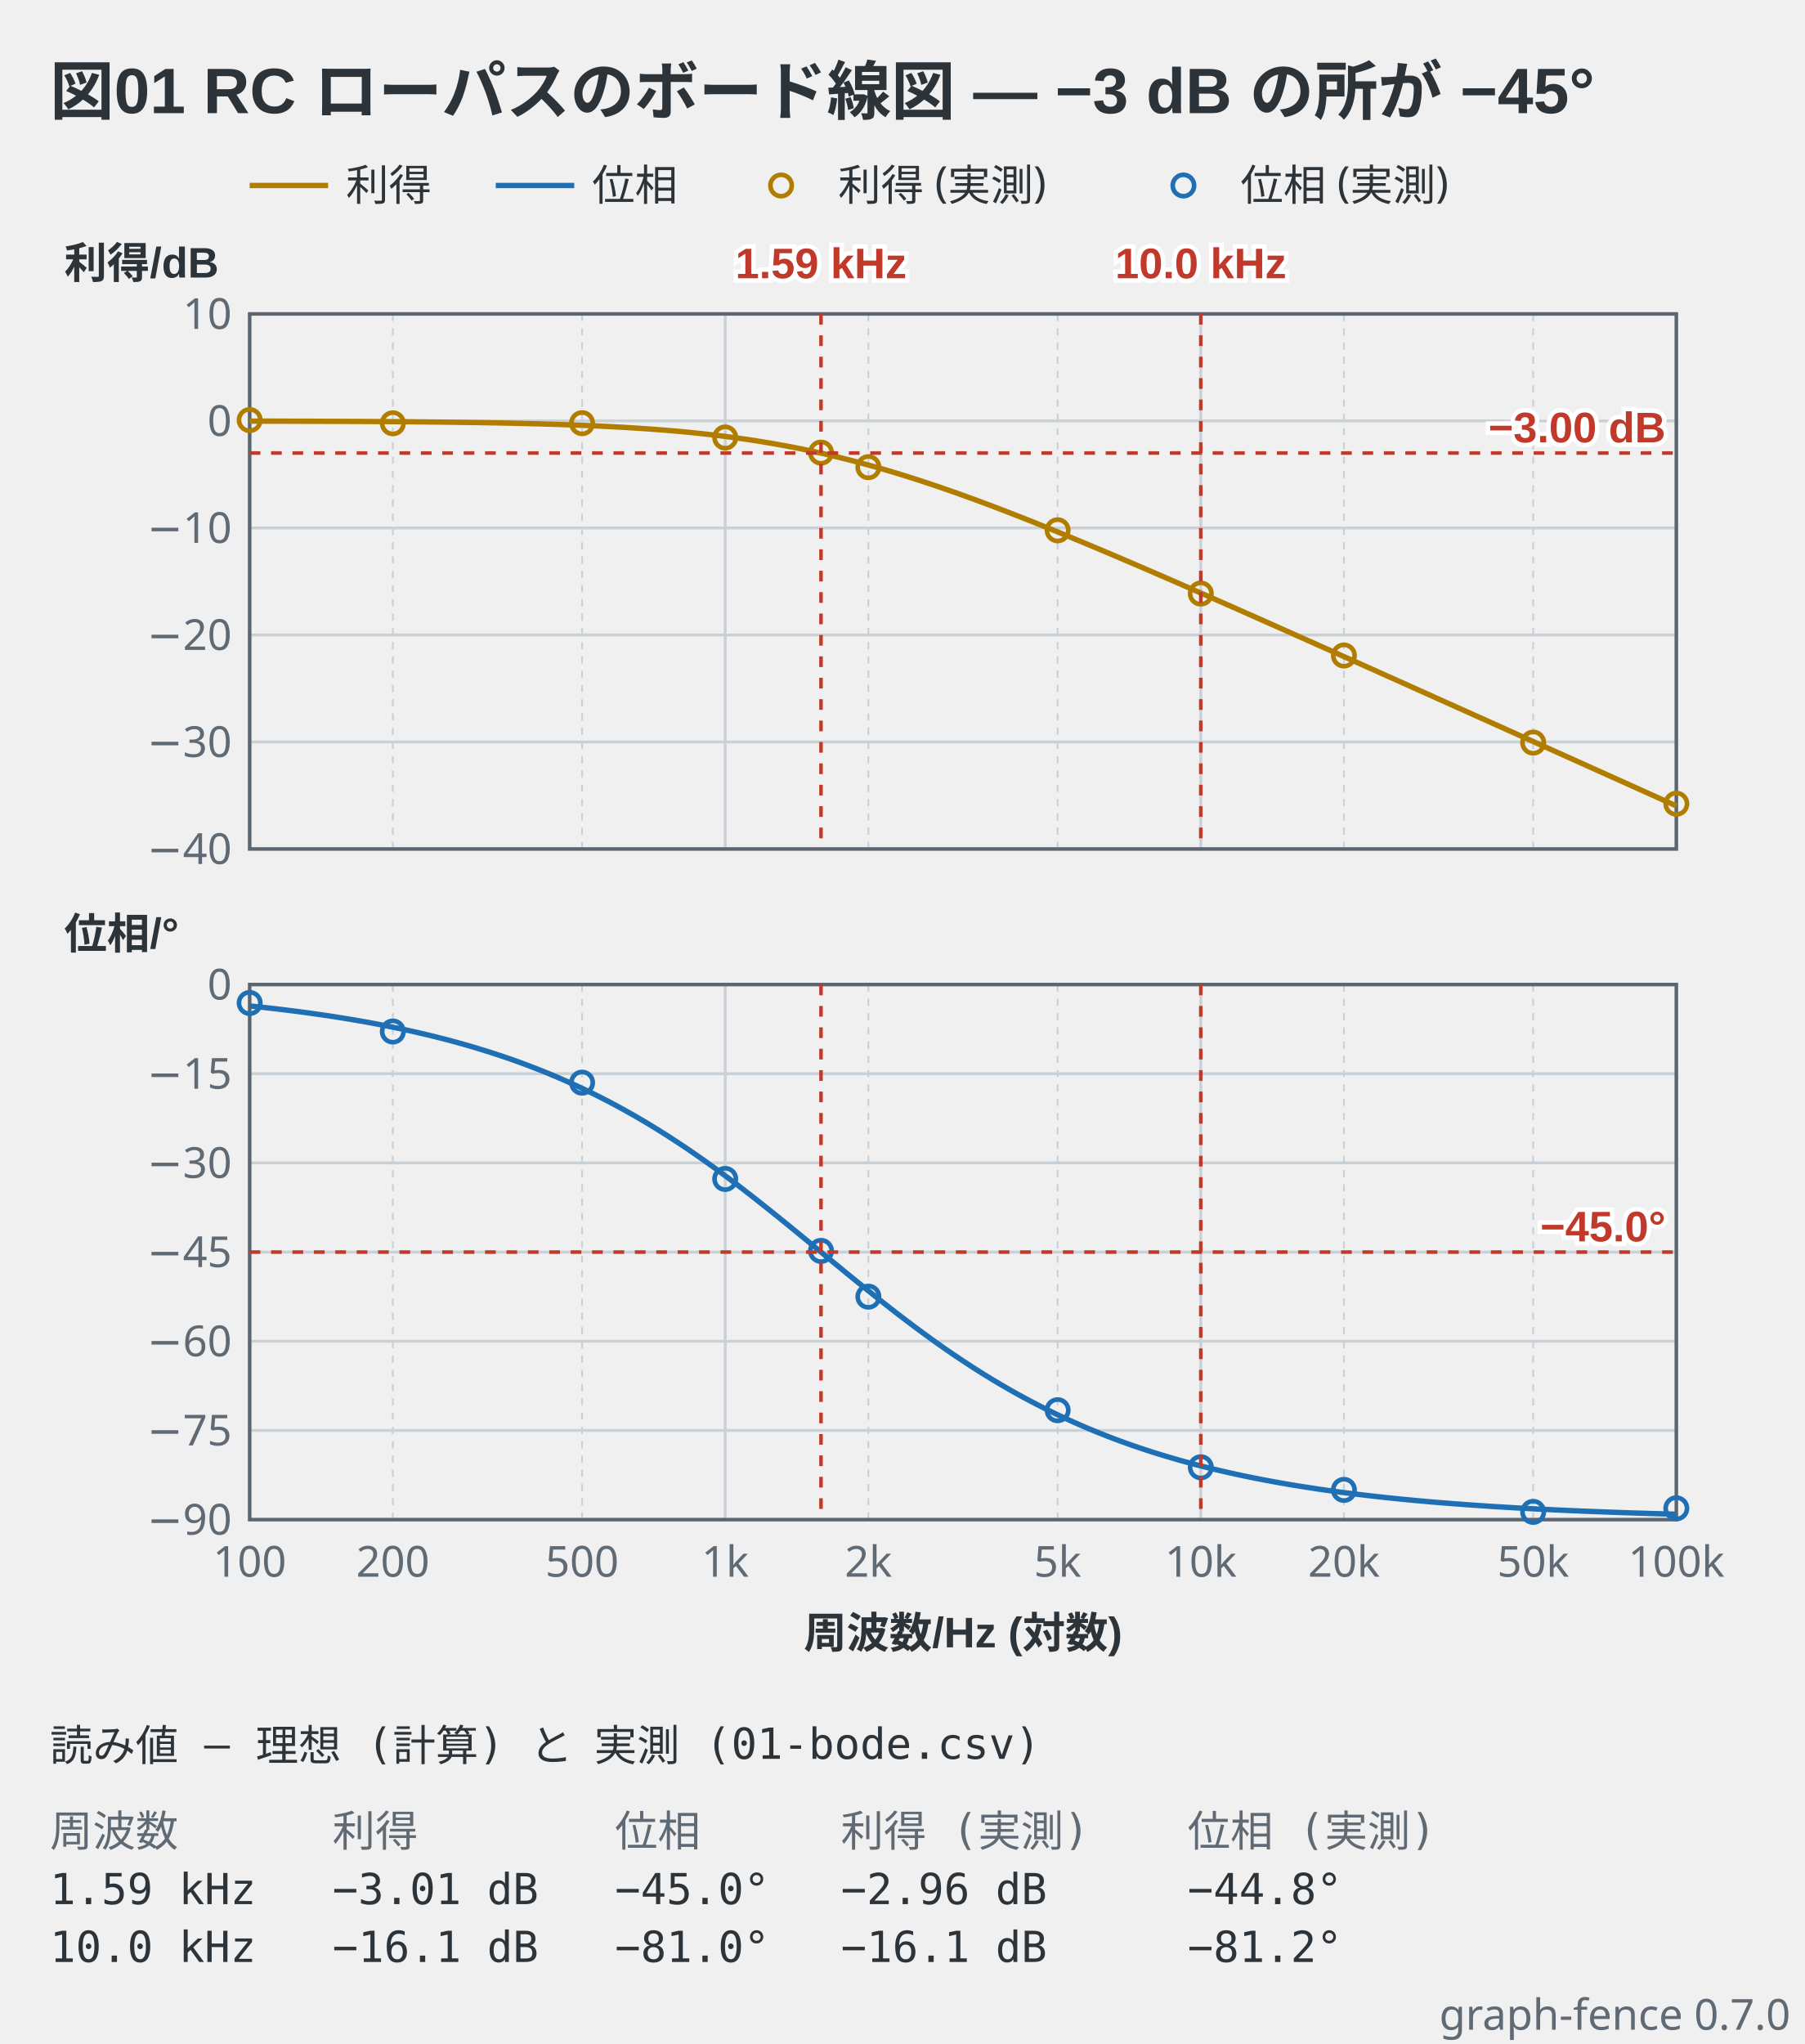
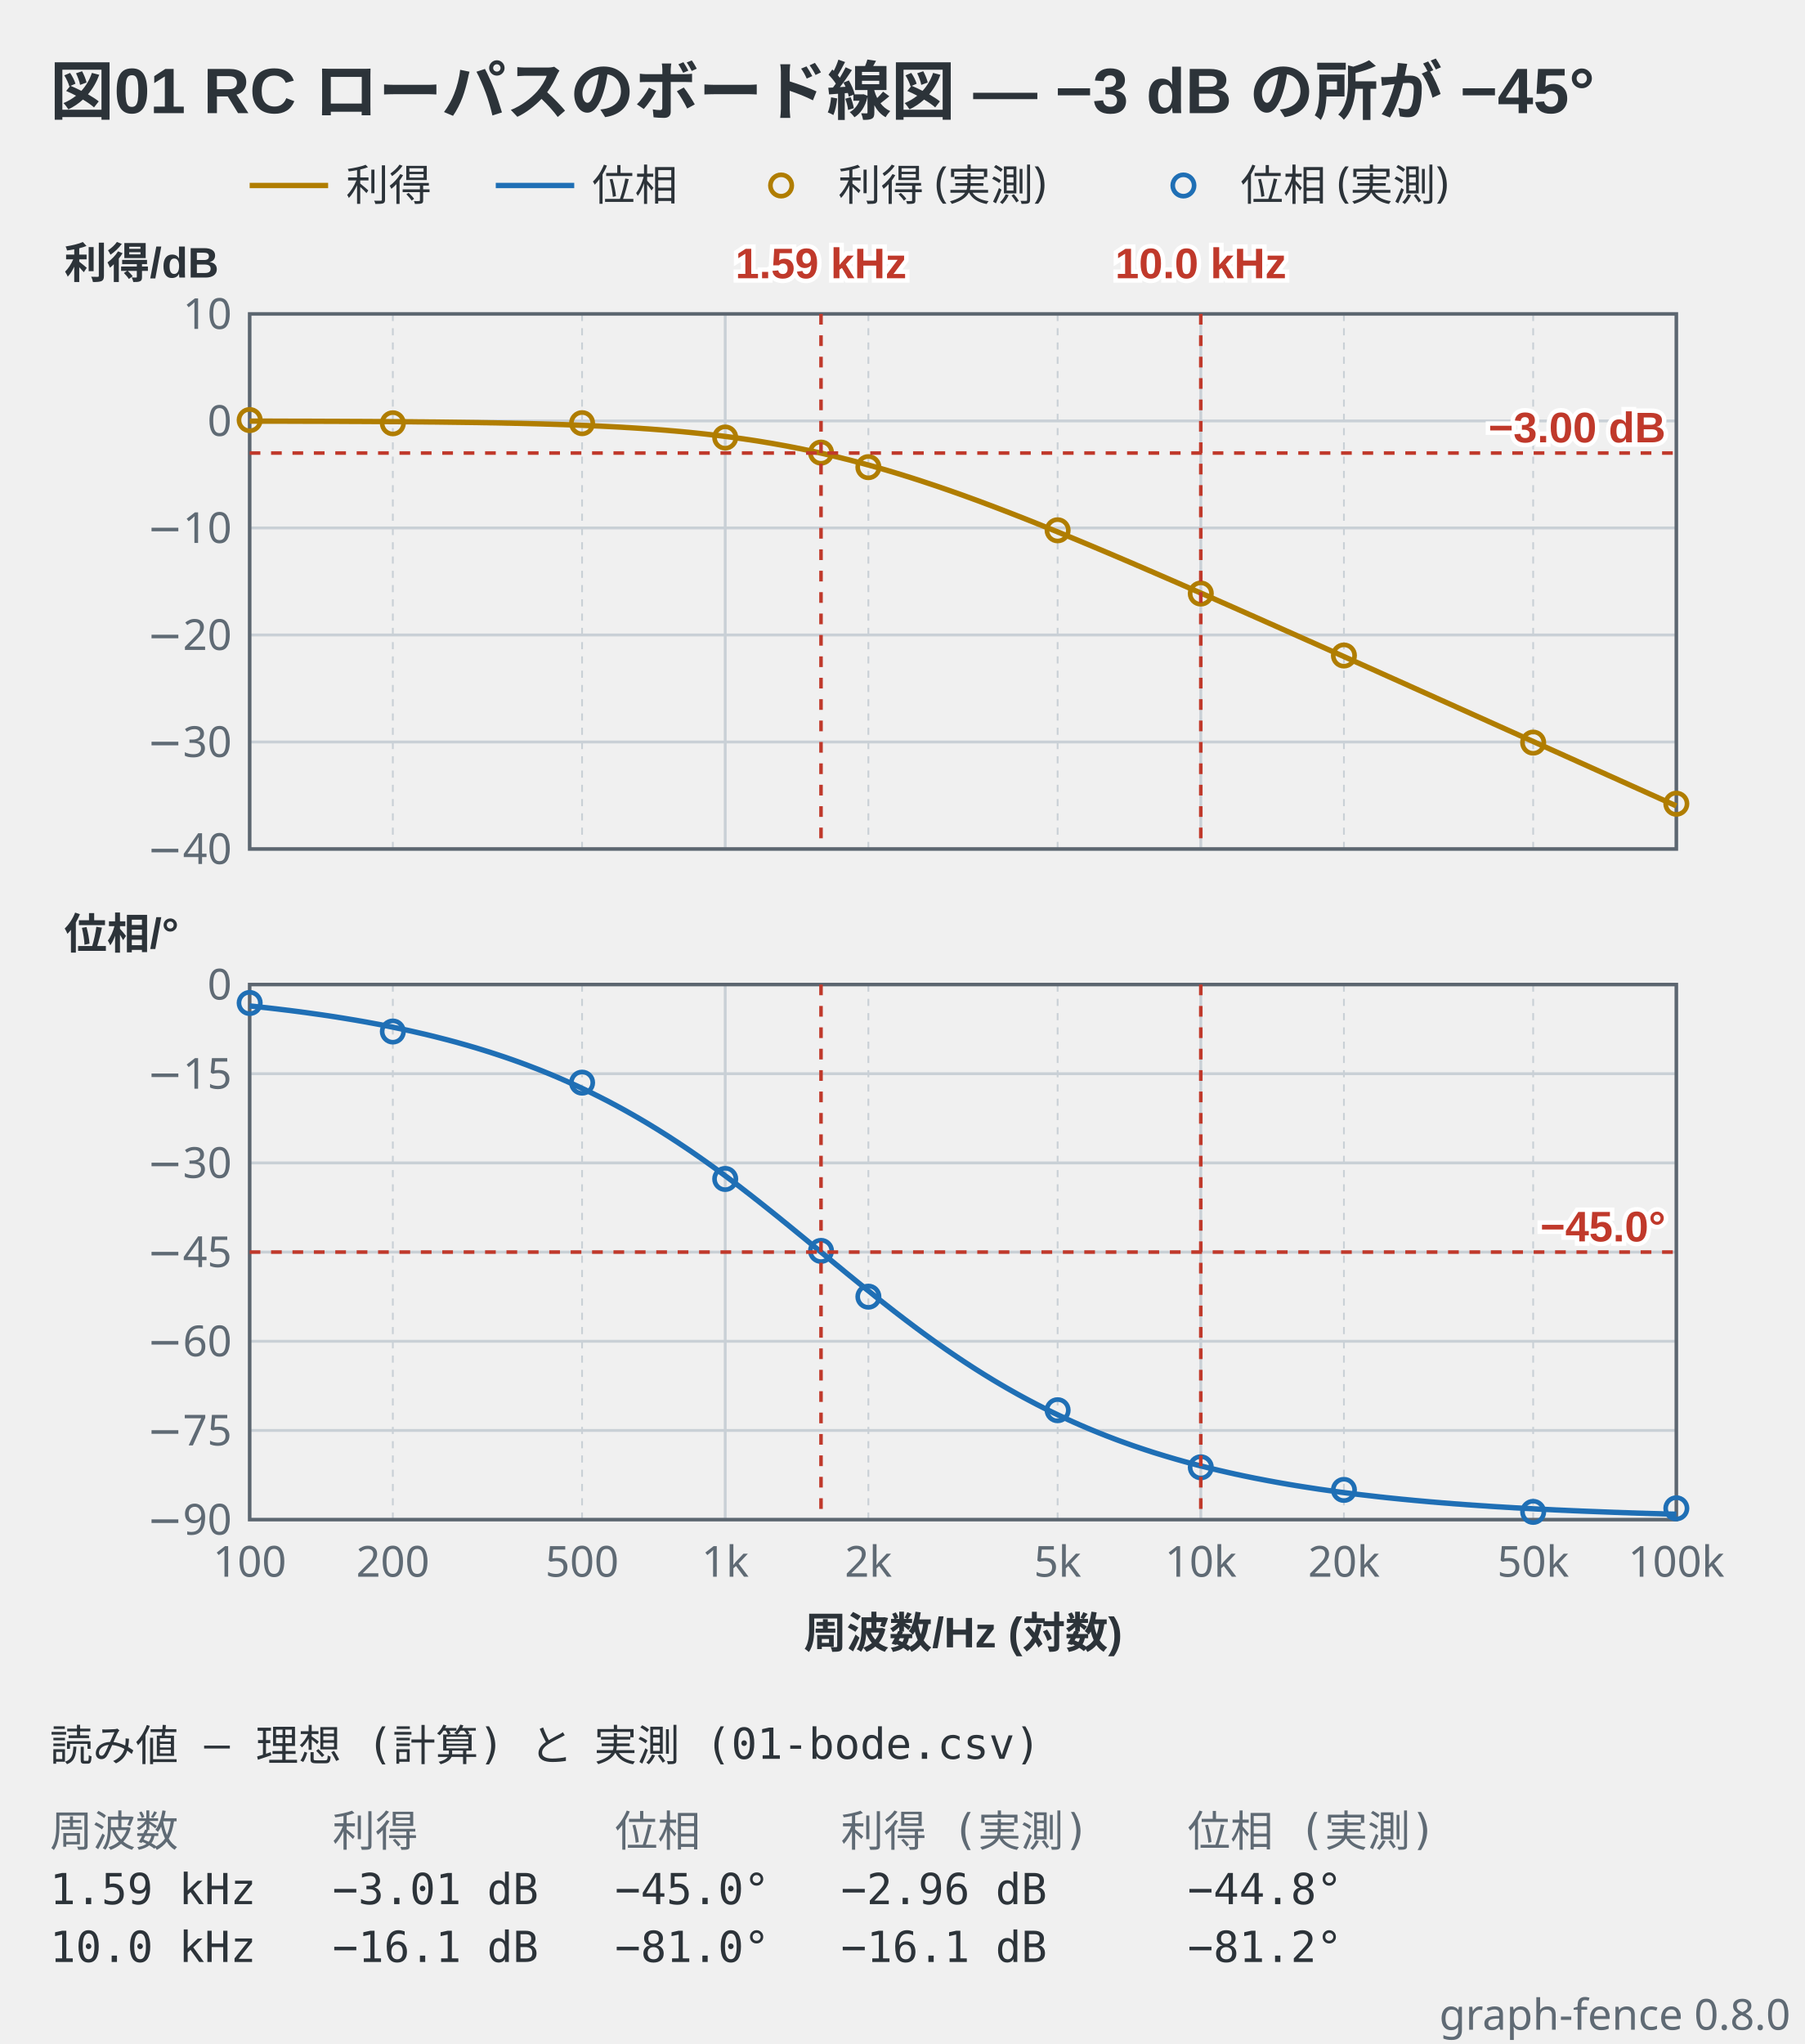
- <svg xmlns="http://www.w3.org/2000/svg" viewBox="0 0 506 573" width="506" height="573" data-graph-fence="0.7.0" role="img">
+ <svg xmlns="http://www.w3.org/2000/svg" viewBox="0 0 506 573" width="506" height="573" data-graph-fence="0.8.0" role="img">
  <text x="14" y="32" text-anchor="start" font-family="'Segoe UI', 'Helvetica Neue', Arial, 'Noto Sans', 'Hiragino Sans', 'Yu Gothic UI', 'Noto Sans CJK JP', sans-serif" fill="#2c3339" font-size="18" font-weight="600">図01 RC ローパスのボード線図 — −3 dB の所が −45°</text>
  <line x1="70" y1="52" x2="92" y2="52" stroke="#b07d00" stroke-width="1.5" />
  <text x="97" y="56.2" text-anchor="start" font-family="ui-sans-serif, system-ui, sans-serif" fill="#2c3339" font-size="12">利得</text>
  <line x1="139" y1="52" x2="161" y2="52" stroke="#1f6fb5" stroke-width="1.5" />
  <text x="166" y="56.2" text-anchor="start" font-family="ui-sans-serif, system-ui, sans-serif" fill="#2c3339" font-size="12">位相</text>
  <circle cx="219" cy="52" r="3" fill="none" stroke="#b07d00" stroke-width="1.3" />
  <text x="235" y="56.2" text-anchor="start" font-family="ui-sans-serif, system-ui, sans-serif" fill="#2c3339" font-size="12">利得 (実測)</text>
  <circle cx="331.8" cy="52" r="3" fill="none" stroke="#1f6fb5" stroke-width="1.3" />
  <text x="347.8" y="56.2" text-anchor="start" font-family="ui-sans-serif, system-ui, sans-serif" fill="#2c3339" font-size="12">位相 (実測)</text>
  <line x1="70" y1="88" x2="70" y2="238" stroke="#c9d0d6" stroke-width="0.8" />
  <line x1="110.14" y1="88" x2="110.14" y2="238" stroke="#c9d0d6" stroke-width="0.5" stroke-dasharray="2 2" />
  <line x1="163.2" y1="88" x2="163.2" y2="238" stroke="#c9d0d6" stroke-width="0.5" stroke-dasharray="2 2" />
  <line x1="203.33" y1="88" x2="203.33" y2="238" stroke="#c9d0d6" stroke-width="0.8" />
  <line x1="243.47" y1="88" x2="243.47" y2="238" stroke="#c9d0d6" stroke-width="0.5" stroke-dasharray="2 2" />
  <line x1="296.53" y1="88" x2="296.53" y2="238" stroke="#c9d0d6" stroke-width="0.5" stroke-dasharray="2 2" />
  <line x1="336.67" y1="88" x2="336.67" y2="238" stroke="#c9d0d6" stroke-width="0.8" />
  <line x1="376.8" y1="88" x2="376.8" y2="238" stroke="#c9d0d6" stroke-width="0.5" stroke-dasharray="2 2" />
  <line x1="429.86" y1="88" x2="429.86" y2="238" stroke="#c9d0d6" stroke-width="0.5" stroke-dasharray="2 2" />
  <line x1="470" y1="88" x2="470" y2="238" stroke="#c9d0d6" stroke-width="0.8" />
  <line x1="70" y1="238" x2="470" y2="238" stroke="#c9d0d6" stroke-width="0.8" />
  <line x1="70" y1="208" x2="470" y2="208" stroke="#c9d0d6" stroke-width="0.8" />
  <line x1="70" y1="178" x2="470" y2="178" stroke="#c9d0d6" stroke-width="0.8" />
  <line x1="70" y1="148" x2="470" y2="148" stroke="#c9d0d6" stroke-width="0.8" />
  <line x1="70" y1="118" x2="470" y2="118" stroke="#c9d0d6" stroke-width="0.8" />
  <line x1="70" y1="88" x2="470" y2="88" stroke="#c9d0d6" stroke-width="0.8" />
  <rect x="70" y="88" width="400" height="150" fill="none" stroke="#5c6670" stroke-width="1" />
  <polyline points="70,118.05 70.78,118.05 71.57,118.05 72.35,118.06 73.13,118.06 73.91,118.06 74.7,118.06 75.48,118.06 76.26,118.06 77.05,118.07 77.83,118.07 78.61,118.07 79.39,118.07 80.18,118.07 80.96,118.08 81.74,118.08 82.52,118.08 83.31,118.08 84.09,118.08 84.87,118.09 85.66,118.09 86.44,118.09 87.22,118.09 88,118.1 88.79,118.1 89.57,118.1 90.35,118.1 91.14,118.11 91.92,118.11 92.7,118.11 93.48,118.12 94.27,118.12 95.05,118.12 95.83,118.13 96.61,118.13 97.4,118.13 98.18,118.14 98.96,118.14 99.75,118.14 100.53,118.15 101.31,118.15 102.09,118.16 102.88,118.16 103.66,118.16 104.44,118.17 105.23,118.17 106.01,118.18 106.79,118.18 107.57,118.19 108.36,118.19 109.14,118.2 109.92,118.2 110.7,118.21 111.49,118.21 112.27,118.22 113.05,118.23 113.84,118.23 114.62,118.24 115.4,118.24 116.18,118.25 116.97,118.26 117.75,118.27 118.53,118.27 119.32,118.28 120.1,118.29 120.88,118.3 121.66,118.3 122.45,118.31 123.23,118.32 124.01,118.33 124.79,118.34 125.58,118.35 126.36,118.36 127.14,118.37 127.93,118.38 128.71,118.39 129.49,118.4 130.27,118.41 131.06,118.42 131.84,118.43 132.62,118.44 133.41,118.45 134.19,118.46 134.97,118.48 135.75,118.49 136.54,118.5 137.32,118.52 138.1,118.53 138.88,118.54 139.67,118.56 140.45,118.57 141.23,118.59 142.02,118.61 142.8,118.62 143.58,118.64 144.36,118.66 145.15,118.67 145.93,118.69 146.71,118.71 147.5,118.73 148.28,118.75 149.06,118.77 149.84,118.79 150.63,118.81 151.41,118.83 152.19,118.85 152.97,118.88 153.76,118.9 154.54,118.92 155.32,118.95 156.11,118.97 156.89,119 157.67,119.02 158.45,119.05 159.24,119.08 160.02,119.11 160.8,119.14 161.59,119.17 162.37,119.2 163.15,119.23 163.93,119.26 164.72,119.29 165.5,119.33 166.28,119.36 167.06,119.4 167.85,119.43 168.63,119.47 169.41,119.51 170.2,119.55 170.98,119.59 171.76,119.63 172.54,119.67 173.33,119.71 174.11,119.75 174.89,119.8 175.68,119.85 176.46,119.89 177.24,119.94 178.02,119.99 178.81,120.04 179.59,120.09 180.37,120.15 181.15,120.2 181.94,120.25 182.72,120.31 183.5,120.37 184.29,120.43 185.07,120.49 185.85,120.55 186.63,120.61 187.42,120.68 188.2,120.75 188.98,120.81 189.77,120.88 190.55,120.95 191.33,121.02 192.11,121.1 192.9,121.17 193.68,121.25 194.46,121.33 195.24,121.41 196.03,121.49 196.81,121.58 197.59,121.66 198.38,121.75 199.16,121.84 199.94,121.93 200.72,122.02 201.51,122.11 202.29,122.21 203.07,122.31 203.86,122.41 204.64,122.51 205.42,122.62 206.2,122.72 206.99,122.83 207.77,122.94 208.55,123.05 209.33,123.17 210.12,123.28 210.9,123.4 211.68,123.52 212.47,123.64 213.25,123.77 214.03,123.9 214.81,124.03 215.6,124.16 216.38,124.29 217.16,124.43 217.95,124.57 218.73,124.71 219.51,124.85 220.29,124.99 221.08,125.14 221.86,125.29 222.64,125.44 223.42,125.6 224.21,125.75 224.99,125.91 225.77,126.08 226.56,126.24 227.34,126.41 228.12,126.57 228.9,126.75 229.69,126.92 230.47,127.09 231.25,127.27 232.04,127.45 232.82,127.64 233.6,127.82 234.38,128.01 235.17,128.2 235.95,128.39 236.73,128.59 237.51,128.78 238.3,128.98 239.08,129.19 239.86,129.39 240.65,129.6 241.43,129.8 242.21,130.02 242.99,130.23 243.78,130.44 244.56,130.66 245.34,130.88 246.13,131.1 246.91,131.33 247.69,131.56 248.47,131.78 249.26,132.02 250.04,132.25 250.82,132.48 251.6,132.72 252.39,132.96 253.17,133.2 253.95,133.45 254.74,133.69 255.52,133.94 256.3,134.19 257.08,134.44 257.87,134.69 258.65,134.95 259.43,135.21 260.22,135.47 261,135.73 261.78,135.99 262.56,136.25 263.35,136.52 264.13,136.79 264.91,137.06 265.69,137.33 266.48,137.6 267.26,137.88 268.04,138.15 268.83,138.43 269.61,138.71 270.39,138.99 271.17,139.28 271.96,139.56 272.74,139.85 273.52,140.13 274.31,140.42 275.09,140.71 275.87,141 276.65,141.3 277.44,141.59 278.22,141.88 279,142.18 279.78,142.48 280.57,142.78 281.35,143.08 282.13,143.38 282.92,143.68 283.7,143.99 284.48,144.29 285.26,144.6 286.05,144.9 286.83,145.21 287.61,145.52 288.4,145.83 289.18,146.14 289.96,146.45 290.74,146.77 291.53,147.08 292.31,147.4 293.09,147.71 293.87,148.03 294.66,148.35 295.44,148.67 296.22,148.98 297.01,149.3 297.79,149.63 298.57,149.95 299.35,150.27 300.14,150.59 300.92,150.92 301.7,151.24 302.49,151.57 303.27,151.89 304.05,152.22 304.83,152.54 305.62,152.87 306.4,153.2 307.18,153.53 307.96,153.86 308.75,154.19 309.53,154.52 310.31,154.85 311.1,155.18 311.88,155.51 312.66,155.85 313.44,156.18 314.23,156.51 315.01,156.85 315.79,157.18 316.58,157.52 317.36,157.85 318.14,158.19 318.92,158.53 319.71,158.86 320.49,159.2 321.27,159.54 322.05,159.88 322.84,160.21 323.62,160.55 324.4,160.89 325.19,161.23 325.97,161.57 326.75,161.91 327.53,162.25 328.32,162.59 329.1,162.93 329.88,163.27 330.67,163.61 331.45,163.96 332.23,164.3 333.01,164.64 333.8,164.98 334.58,165.33 335.36,165.67 336.14,166.01 336.93,166.36 337.71,166.7 338.49,167.04 339.28,167.39 340.06,167.73 340.84,168.08 341.62,168.42 342.41,168.77 343.19,169.11 343.97,169.46 344.76,169.8 345.54,170.15 346.32,170.49 347.1,170.84 347.89,171.19 348.67,171.53 349.45,171.88 350.23,172.23 351.02,172.57 351.8,172.92 352.58,173.27 353.37,173.61 354.15,173.96 354.93,174.31 355.71,174.66 356.5,175 357.28,175.35 358.06,175.7 358.85,176.05 359.63,176.4 360.41,176.75 361.19,177.09 361.98,177.44 362.76,177.79 363.54,178.14 364.32,178.49 365.11,178.84 365.89,179.19 366.67,179.54 367.46,179.88 368.24,180.23 369.02,180.58 369.8,180.93 370.59,181.28 371.37,181.63 372.15,181.98 372.94,182.33 373.72,182.68 374.5,183.03 375.28,183.38 376.07,183.73 376.85,184.08 377.63,184.43 378.41,184.78 379.2,185.13 379.98,185.48 380.76,185.83 381.55,186.18 382.33,186.53 383.11,186.88 383.89,187.23 384.68,187.58 385.46,187.93 386.24,188.28 387.03,188.64 387.81,188.99 388.59,189.34 389.37,189.69 390.16,190.04 390.94,190.39 391.72,190.74 392.5,191.09 393.29,191.44 394.07,191.79 394.85,192.14 395.64,192.5 396.42,192.85 397.2,193.2 397.98,193.55 398.77,193.9 399.55,194.25 400.33,194.6 401.12,194.95 401.9,195.3 402.68,195.66 403.46,196.01 404.25,196.36 405.03,196.71 405.81,197.06 406.59,197.41 407.38,197.76 408.16,198.12 408.94,198.47 409.73,198.82 410.51,199.17 411.29,199.52 412.07,199.87 412.86,200.23 413.64,200.58 414.42,200.93 415.21,201.28 415.99,201.63 416.77,201.98 417.55,202.34 418.34,202.69 419.12,203.04 419.9,203.39 420.68,203.74 421.47,204.09 422.25,204.45 423.03,204.8 423.82,205.15 424.6,205.5 425.38,205.85 426.16,206.21 426.95,206.56 427.73,206.91 428.51,207.26 429.3,207.61 430.08,207.96 430.86,208.32 431.64,208.67 432.43,209.02 433.21,209.37 433.99,209.72 434.77,210.08 435.56,210.43 436.34,210.78 437.12,211.13 437.91,211.48 438.69,211.84 439.47,212.19 440.25,212.54 441.04,212.89 441.82,213.24 442.6,213.6 443.39,213.95 444.17,214.3 444.95,214.65 445.73,215 446.52,215.36 447.3,215.71 448.08,216.06 448.86,216.41 449.65,216.76 450.43,217.12 451.21,217.47 452,217.82 452.78,218.17 453.56,218.52 454.34,218.88 455.13,219.23 455.91,219.58 456.69,219.93 457.48,220.29 458.26,220.64 459.04,220.99 459.82,221.34 460.61,221.69 461.39,222.05 462.17,222.4 462.95,222.75 463.74,223.1 464.52,223.45 465.3,223.81 466.09,224.16 466.87,224.51 467.65,224.86 468.43,225.22 469.22,225.57 470,225.92" fill="none" stroke="#b07d00" stroke-width="1.5" stroke-linejoin="round" />
  <circle cx="70" cy="117.76" r="3" fill="none" stroke="#b07d00" stroke-width="1.3" />
  <circle cx="110.14" cy="118.66" r="3" fill="none" stroke="#b07d00" stroke-width="1.3" />
  <circle cx="163.2" cy="118.63" r="3" fill="none" stroke="#b07d00" stroke-width="1.3" />
  <circle cx="203.33" cy="122.65" r="3" fill="none" stroke="#b07d00" stroke-width="1.3" />
  <circle cx="230.19" cy="126.88" r="3" fill="none" stroke="#b07d00" stroke-width="1.3" />
  <circle cx="243.47" cy="130.96" r="3" fill="none" stroke="#b07d00" stroke-width="1.3" />
  <circle cx="296.53" cy="148.66" r="3" fill="none" stroke="#b07d00" stroke-width="1.3" />
  <circle cx="336.67" cy="166.39" r="3" fill="none" stroke="#b07d00" stroke-width="1.3" />
  <circle cx="376.8" cy="183.76" r="3" fill="none" stroke="#b07d00" stroke-width="1.3" />
  <circle cx="429.86" cy="208.18" r="3" fill="none" stroke="#b07d00" stroke-width="1.3" />
  <circle cx="470" cy="225.31" r="3" fill="none" stroke="#b07d00" stroke-width="1.3" />
  <line x1="70" y1="127" x2="470" y2="127" stroke="#c0392b" stroke-width="1" stroke-dasharray="3 3" />
  <text x="467" y="124" text-anchor="end" font-family="'Segoe UI', 'Helvetica Neue', Arial, 'Noto Sans', 'Hiragino Sans', 'Yu Gothic UI', 'Noto Sans CJK JP', sans-serif" stroke="#ffffff" stroke-width="2.5" paint-order="stroke" fill="#c0392b" font-size="12" font-weight="600">−3.00 dB</text>
  <line x1="230.19" y1="88" x2="230.19" y2="238" stroke="#c0392b" stroke-width="1" stroke-dasharray="3 3" />
  <line x1="336.67" y1="88" x2="336.67" y2="238" stroke="#c0392b" stroke-width="1" stroke-dasharray="3 3" />
  <text x="65" y="242.2" text-anchor="end" font-family="ui-sans-serif, system-ui, sans-serif" fill="#5f6a74" font-size="12">−40</text>
  <text x="65" y="92.2" text-anchor="end" font-family="ui-sans-serif, system-ui, sans-serif" fill="#5f6a74" font-size="12">10</text>
  <text x="65" y="212.2" text-anchor="end" font-family="ui-sans-serif, system-ui, sans-serif" fill="#5f6a74" font-size="12">−30</text>
  <text x="65" y="182.2" text-anchor="end" font-family="ui-sans-serif, system-ui, sans-serif" fill="#5f6a74" font-size="12">−20</text>
  <text x="65" y="152.2" text-anchor="end" font-family="ui-sans-serif, system-ui, sans-serif" fill="#5f6a74" font-size="12">−10</text>
  <text x="65" y="122.2" text-anchor="end" font-family="ui-sans-serif, system-ui, sans-serif" fill="#5f6a74" font-size="12">0</text>
  <text x="18" y="78" text-anchor="start" font-family="'Segoe UI', 'Helvetica Neue', Arial, 'Noto Sans', 'Hiragino Sans', 'Yu Gothic UI', 'Noto Sans CJK JP', sans-serif" fill="#2c3339" font-size="12" font-weight="600">利得/dB</text>
  <text x="230.19" y="78" text-anchor="middle" font-family="'Segoe UI', 'Helvetica Neue', Arial, 'Noto Sans', 'Hiragino Sans', 'Yu Gothic UI', 'Noto Sans CJK JP', sans-serif" stroke="#ffffff" stroke-width="2.5" paint-order="stroke" fill="#c0392b" font-size="12" font-weight="600">1.59 kHz</text>
  <text x="336.67" y="78" text-anchor="middle" font-family="'Segoe UI', 'Helvetica Neue', Arial, 'Noto Sans', 'Hiragino Sans', 'Yu Gothic UI', 'Noto Sans CJK JP', sans-serif" stroke="#ffffff" stroke-width="2.5" paint-order="stroke" fill="#c0392b" font-size="12" font-weight="600">10.0 kHz</text>
  <line x1="70" y1="276" x2="70" y2="426" stroke="#c9d0d6" stroke-width="0.8" />
  <line x1="110.14" y1="276" x2="110.14" y2="426" stroke="#c9d0d6" stroke-width="0.5" stroke-dasharray="2 2" />
  <line x1="163.2" y1="276" x2="163.2" y2="426" stroke="#c9d0d6" stroke-width="0.5" stroke-dasharray="2 2" />
  <line x1="203.33" y1="276" x2="203.33" y2="426" stroke="#c9d0d6" stroke-width="0.8" />
  <line x1="243.47" y1="276" x2="243.47" y2="426" stroke="#c9d0d6" stroke-width="0.5" stroke-dasharray="2 2" />
  <line x1="296.53" y1="276" x2="296.53" y2="426" stroke="#c9d0d6" stroke-width="0.5" stroke-dasharray="2 2" />
  <line x1="336.67" y1="276" x2="336.67" y2="426" stroke="#c9d0d6" stroke-width="0.8" />
  <line x1="376.8" y1="276" x2="376.8" y2="426" stroke="#c9d0d6" stroke-width="0.5" stroke-dasharray="2 2" />
  <line x1="429.86" y1="276" x2="429.86" y2="426" stroke="#c9d0d6" stroke-width="0.5" stroke-dasharray="2 2" />
  <line x1="470" y1="276" x2="470" y2="426" stroke="#c9d0d6" stroke-width="0.8" />
  <line x1="70" y1="426" x2="470" y2="426" stroke="#c9d0d6" stroke-width="0.8" />
  <line x1="70" y1="401" x2="470" y2="401" stroke="#c9d0d6" stroke-width="0.8" />
  <line x1="70" y1="376" x2="470" y2="376" stroke="#c9d0d6" stroke-width="0.8" />
  <line x1="70" y1="351" x2="470" y2="351" stroke="#c9d0d6" stroke-width="0.8" />
  <line x1="70" y1="326" x2="470" y2="326" stroke="#c9d0d6" stroke-width="0.8" />
  <line x1="70" y1="301" x2="470" y2="301" stroke="#c9d0d6" stroke-width="0.8" />
  <line x1="70" y1="276" x2="470" y2="276" stroke="#c9d0d6" stroke-width="0.8" />
  <rect x="70" y="276" width="400" height="150" fill="none" stroke="#5c6670" stroke-width="1" />
  <polyline points="70,282 70.78,282.08 71.57,282.16 72.35,282.25 73.13,282.33 73.91,282.42 74.7,282.5 75.48,282.59 76.26,282.68 77.05,282.77 77.83,282.86 78.61,282.96 79.39,283.05 80.18,283.15 80.96,283.24 81.74,283.34 82.52,283.44 83.31,283.54 84.09,283.64 84.87,283.75 85.66,283.85 86.44,283.96 87.22,284.07 88,284.18 88.79,284.29 89.57,284.4 90.35,284.51 91.14,284.63 91.92,284.74 92.7,284.86 93.48,284.98 94.27,285.1 95.05,285.23 95.83,285.35 96.61,285.48 97.4,285.61 98.18,285.74 98.96,285.87 99.75,286 100.53,286.14 101.31,286.27 102.09,286.41 102.88,286.55 103.66,286.7 104.44,286.84 105.23,286.99 106.01,287.13 106.79,287.28 107.57,287.44 108.36,287.59 109.14,287.75 109.92,287.9 110.7,288.07 111.49,288.23 112.27,288.39 113.05,288.56 113.84,288.73 114.62,288.9 115.4,289.07 116.18,289.25 116.97,289.43 117.75,289.61 118.53,289.79 119.32,289.97 120.1,290.16 120.88,290.35 121.66,290.54 122.45,290.74 123.23,290.94 124.01,291.14 124.79,291.34 125.58,291.54 126.36,291.75 127.14,291.96 127.93,292.17 128.71,292.39 129.49,292.61 130.27,292.83 131.06,293.05 131.84,293.28 132.62,293.51 133.41,293.74 134.19,293.98 134.97,294.22 135.75,294.46 136.54,294.71 137.32,294.95 138.1,295.21 138.88,295.46 139.67,295.72 140.45,295.98 141.23,296.24 142.02,296.51 142.8,296.78 143.58,297.05 144.36,297.33 145.15,297.61 145.93,297.89 146.71,298.18 147.5,298.47 148.28,298.77 149.06,299.07 149.84,299.37 150.63,299.67 151.41,299.98 152.19,300.29 152.97,300.61 153.76,300.93 154.54,301.25 155.32,301.58 156.11,301.91 156.89,302.25 157.67,302.59 158.45,302.93 159.24,303.28 160.02,303.63 160.8,303.98 161.59,304.34 162.37,304.71 163.15,305.07 163.93,305.44 164.72,305.82 165.5,306.2 166.28,306.58 167.06,306.97 167.85,307.36 168.63,307.76 169.41,308.16 170.2,308.56 170.98,308.97 171.76,309.39 172.54,309.8 173.33,310.23 174.11,310.65 174.89,311.08 175.68,311.52 176.46,311.96 177.24,312.4 178.02,312.85 178.81,313.3 179.59,313.76 180.37,314.22 181.15,314.68 181.94,315.15 182.72,315.63 183.5,316.11 184.29,316.59 185.07,317.08 185.85,317.57 186.63,318.06 187.42,318.56 188.2,319.07 188.98,319.58 189.77,320.09 190.55,320.61 191.33,321.13 192.11,321.65 192.9,322.18 193.68,322.71 194.46,323.25 195.24,323.79 196.03,324.34 196.81,324.89 197.59,325.44 198.38,326 199.16,326.56 199.94,327.12 200.72,327.69 201.51,328.26 202.29,328.84 203.07,329.42 203.86,330 204.64,330.59 205.42,331.18 206.2,331.77 206.99,332.36 207.77,332.96 208.55,333.56 209.33,334.17 210.12,334.77 210.9,335.38 211.68,336 212.47,336.61 213.25,337.23 214.03,337.85 214.81,338.47 215.6,339.1 216.38,339.72 217.16,340.35 217.95,340.98 218.73,341.61 219.51,342.25 220.29,342.88 221.08,343.52 221.86,344.16 222.64,344.8 223.42,345.44 224.21,346.08 224.99,346.72 225.77,347.36 226.56,348.01 227.34,348.65 228.12,349.3 228.9,349.94 229.69,350.59 230.47,351.23 231.25,351.88 232.04,352.52 232.82,353.17 233.6,353.81 234.38,354.46 235.17,355.1 235.95,355.74 236.73,356.39 237.51,357.03 238.3,357.67 239.08,358.3 239.86,358.94 240.65,359.58 241.43,360.21 242.21,360.84 242.99,361.48 243.78,362.1 244.56,362.73 245.34,363.36 246.13,363.98 246.91,364.6 247.69,365.22 248.47,365.83 249.26,366.45 250.04,367.06 250.82,367.67 251.6,368.27 252.39,368.87 253.17,369.47 253.95,370.07 254.74,370.66 255.52,371.25 256.3,371.84 257.08,372.42 257.87,373 258.65,373.58 259.43,374.15 260.22,374.72 261,375.29 261.78,375.85 262.56,376.41 263.35,376.96 264.13,377.51 264.91,378.06 265.69,378.6 266.48,379.14 267.26,379.67 268.04,380.2 268.83,380.73 269.61,381.25 270.39,381.77 271.17,382.28 271.96,382.79 272.74,383.3 273.52,383.8 274.31,384.3 275.09,384.79 275.87,385.28 276.65,385.76 277.44,386.24 278.22,386.72 279,387.19 279.78,387.65 280.57,388.12 281.35,388.57 282.13,389.03 282.92,389.48 283.7,389.92 284.48,390.36 285.26,390.8 286.05,391.23 286.83,391.66 287.61,392.08 288.4,392.5 289.18,392.91 289.96,393.32 290.74,393.73 291.53,394.13 292.31,394.53 293.09,394.92 293.87,395.31 294.66,395.7 295.44,396.08 296.22,396.45 297.01,396.83 297.79,397.19 298.57,397.56 299.35,397.92 300.14,398.27 300.92,398.63 301.7,398.97 302.49,399.32 303.27,399.66 304.05,399.99 304.83,400.33 305.62,400.66 306.4,400.98 307.18,401.3 307.96,401.62 308.75,401.93 309.53,402.24 310.31,402.55 311.1,402.85 311.88,403.15 312.66,403.45 313.44,403.74 314.23,404.03 315.01,404.31 315.79,404.59 316.58,404.87 317.36,405.15 318.14,405.42 318.92,405.68 319.71,405.95 320.49,406.21 321.27,406.47 322.05,406.72 322.84,406.98 323.62,407.23 324.4,407.47 325.19,407.71 325.97,407.95 326.75,408.19 327.53,408.42 328.32,408.65 329.1,408.88 329.88,409.11 330.67,409.33 331.45,409.55 332.23,409.77 333.01,409.98 333.8,410.19 334.58,410.4 335.36,410.61 336.14,410.81 336.93,411.01 337.71,411.21 338.49,411.4 339.28,411.6 340.06,411.79 340.84,411.97 341.62,412.16 342.41,412.34 343.19,412.52 343.97,412.7 344.76,412.88 345.54,413.05 346.32,413.23 347.1,413.39 347.89,413.56 348.67,413.73 349.45,413.89 350.23,414.05 351.02,414.21 351.8,414.37 352.58,414.52 353.37,414.67 354.15,414.82 354.93,414.97 355.71,415.12 356.5,415.26 357.28,415.41 358.06,415.55 358.85,415.69 359.63,415.83 360.41,415.96 361.19,416.1 361.98,416.23 362.76,416.36 363.54,416.49 364.32,416.61 365.11,416.74 365.89,416.86 366.67,416.98 367.46,417.1 368.24,417.22 369.02,417.34 369.8,417.46 370.59,417.57 371.37,417.68 372.15,417.79 372.94,417.9 373.72,418.01 374.5,418.12 375.28,418.22 376.07,418.33 376.85,418.43 377.63,418.53 378.41,418.63 379.2,418.73 379.98,418.83 380.76,418.92 381.55,419.02 382.33,419.11 383.11,419.2 383.89,419.29 384.68,419.38 385.46,419.47 386.24,419.56 387.03,419.65 387.81,419.73 388.59,419.82 389.37,419.9 390.16,419.98 390.94,420.06 391.72,420.14 392.5,420.22 393.29,420.3 394.07,420.37 394.85,420.45 395.64,420.52 396.42,420.6 397.2,420.67 397.98,420.74 398.77,420.81 399.55,420.88 400.33,420.95 401.12,421.02 401.9,421.08 402.68,421.15 403.46,421.21 404.25,421.28 405.03,421.34 405.81,421.4 406.59,421.46 407.38,421.53 408.16,421.59 408.94,421.64 409.73,421.7 410.51,421.76 411.29,421.82 412.07,421.87 412.86,421.93 413.64,421.98 414.42,422.04 415.21,422.09 415.99,422.14 416.77,422.19 417.55,422.25 418.34,422.3 419.12,422.35 419.9,422.4 420.68,422.44 421.47,422.49 422.25,422.54 423.03,422.58 423.82,422.63 424.6,422.68 425.38,422.72 426.16,422.76 426.95,422.81 427.73,422.85 428.51,422.89 429.3,422.93 430.08,422.98 430.86,423.02 431.64,423.06 432.43,423.1 433.21,423.13 433.99,423.17 434.77,423.21 435.56,423.25 436.34,423.29 437.12,423.32 437.91,423.36 438.69,423.39 439.47,423.43 440.25,423.46 441.04,423.5 441.82,423.53 442.6,423.56 443.39,423.6 444.17,423.63 444.95,423.66 445.73,423.69 446.52,423.72 447.3,423.75 448.08,423.78 448.86,423.81 449.65,423.84 450.43,423.87 451.21,423.9 452,423.93 452.78,423.96 453.56,423.98 454.34,424.01 455.13,424.04 455.91,424.06 456.69,424.09 457.48,424.12 458.26,424.14 459.04,424.17 459.82,424.19 460.61,424.21 461.39,424.24 462.17,424.26 462.95,424.29 463.74,424.31 464.52,424.33 465.3,424.35 466.09,424.38 466.87,424.4 467.65,424.42 468.43,424.44 469.22,424.46 470,424.48" fill="none" stroke="#1f6fb5" stroke-width="1.5" stroke-linejoin="round" />
  <circle cx="70" cy="281.17" r="3" fill="none" stroke="#1f6fb5" stroke-width="1.3" />
  <circle cx="110.14" cy="289.17" r="3" fill="none" stroke="#1f6fb5" stroke-width="1.3" />
  <circle cx="163.2" cy="303.5" r="3" fill="none" stroke="#1f6fb5" stroke-width="1.3" />
  <circle cx="203.33" cy="330.5" r="3" fill="none" stroke="#1f6fb5" stroke-width="1.3" />
  <circle cx="230.19" cy="350.67" r="3" fill="none" stroke="#1f6fb5" stroke-width="1.3" />
  <circle cx="243.47" cy="363.5" r="3" fill="none" stroke="#1f6fb5" stroke-width="1.3" />
  <circle cx="296.53" cy="395.33" r="3" fill="none" stroke="#1f6fb5" stroke-width="1.3" />
  <circle cx="336.67" cy="411.33" r="3" fill="none" stroke="#1f6fb5" stroke-width="1.3" />
  <circle cx="376.8" cy="417.67" r="3" fill="none" stroke="#1f6fb5" stroke-width="1.3" />
  <circle cx="429.86" cy="423.83" r="3" fill="none" stroke="#1f6fb5" stroke-width="1.3" />
  <circle cx="470" cy="422.83" r="3" fill="none" stroke="#1f6fb5" stroke-width="1.3" />
  <line x1="70" y1="351" x2="470" y2="351" stroke="#c0392b" stroke-width="1" stroke-dasharray="3 3" />
  <text x="467" y="348" text-anchor="end" font-family="'Segoe UI', 'Helvetica Neue', Arial, 'Noto Sans', 'Hiragino Sans', 'Yu Gothic UI', 'Noto Sans CJK JP', sans-serif" stroke="#ffffff" stroke-width="2.5" paint-order="stroke" fill="#c0392b" font-size="12" font-weight="600">−45.0°</text>
  <line x1="230.19" y1="276" x2="230.19" y2="426" stroke="#c0392b" stroke-width="1" stroke-dasharray="3 3" />
  <line x1="336.67" y1="276" x2="336.67" y2="426" stroke="#c0392b" stroke-width="1" stroke-dasharray="3 3" />
  <text x="65" y="430.2" text-anchor="end" font-family="ui-sans-serif, system-ui, sans-serif" fill="#5f6a74" font-size="12">−90</text>
  <text x="65" y="280.2" text-anchor="end" font-family="ui-sans-serif, system-ui, sans-serif" fill="#5f6a74" font-size="12">0</text>
  <text x="65" y="405.2" text-anchor="end" font-family="ui-sans-serif, system-ui, sans-serif" fill="#5f6a74" font-size="12">−75</text>
  <text x="65" y="380.2" text-anchor="end" font-family="ui-sans-serif, system-ui, sans-serif" fill="#5f6a74" font-size="12">−60</text>
  <text x="65" y="355.2" text-anchor="end" font-family="ui-sans-serif, system-ui, sans-serif" fill="#5f6a74" font-size="12">−45</text>
  <text x="65" y="330.2" text-anchor="end" font-family="ui-sans-serif, system-ui, sans-serif" fill="#5f6a74" font-size="12">−30</text>
  <text x="65" y="305.2" text-anchor="end" font-family="ui-sans-serif, system-ui, sans-serif" fill="#5f6a74" font-size="12">−15</text>
  <text x="18" y="266" text-anchor="start" font-family="'Segoe UI', 'Helvetica Neue', Arial, 'Noto Sans', 'Hiragino Sans', 'Yu Gothic UI', 'Noto Sans CJK JP', sans-serif" fill="#2c3339" font-size="12" font-weight="600">位相/°</text>
  <text x="70" y="442" text-anchor="middle" font-family="ui-sans-serif, system-ui, sans-serif" fill="#5f6a74" font-size="12">100</text>
  <text x="470" y="442" text-anchor="middle" font-family="ui-sans-serif, system-ui, sans-serif" fill="#5f6a74" font-size="12">100k</text>
  <text x="203.33" y="442" text-anchor="middle" font-family="ui-sans-serif, system-ui, sans-serif" fill="#5f6a74" font-size="12">1k</text>
  <text x="336.67" y="442" text-anchor="middle" font-family="ui-sans-serif, system-ui, sans-serif" fill="#5f6a74" font-size="12">10k</text>
  <text x="110.14" y="442" text-anchor="middle" font-family="ui-sans-serif, system-ui, sans-serif" fill="#5f6a74" font-size="12">200</text>
  <text x="163.2" y="442" text-anchor="middle" font-family="ui-sans-serif, system-ui, sans-serif" fill="#5f6a74" font-size="12">500</text>
  <text x="243.47" y="442" text-anchor="middle" font-family="ui-sans-serif, system-ui, sans-serif" fill="#5f6a74" font-size="12">2k</text>
  <text x="296.53" y="442" text-anchor="middle" font-family="ui-sans-serif, system-ui, sans-serif" fill="#5f6a74" font-size="12">5k</text>
  <text x="376.8" y="442" text-anchor="middle" font-family="ui-sans-serif, system-ui, sans-serif" fill="#5f6a74" font-size="12">20k</text>
  <text x="429.86" y="442" text-anchor="middle" font-family="ui-sans-serif, system-ui, sans-serif" fill="#5f6a74" font-size="12">50k</text>
  <text x="270" y="462" text-anchor="middle" font-family="'Segoe UI', 'Helvetica Neue', Arial, 'Noto Sans', 'Hiragino Sans', 'Yu Gothic UI', 'Noto Sans CJK JP', sans-serif" fill="#2c3339" font-size="12" font-weight="600">周波数/Hz (対数)</text>
  <text x="14" y="493.6" text-anchor="start" font-family="ui-monospace, 'DejaVu Sans Mono', 'Noto Sans Mono CJK JP', monospace" fill="#2c3339" font-size="12" xml:space="preserve">読み値 — 理想 (計算) と 実測 (01-bode.csv)</text>
  <text x="14" y="517.6" text-anchor="start" font-family="ui-monospace, 'DejaVu Sans Mono', 'Noto Sans Mono CJK JP', monospace" fill="#5f6a74" font-size="12" xml:space="preserve">周波数</text>
  <text x="93.2" y="517.6" text-anchor="start" font-family="ui-monospace, 'DejaVu Sans Mono', 'Noto Sans Mono CJK JP', monospace" fill="#5f6a74" font-size="12" xml:space="preserve">利得</text>
  <text x="172.4" y="517.6" text-anchor="start" font-family="ui-monospace, 'DejaVu Sans Mono', 'Noto Sans Mono CJK JP', monospace" fill="#5f6a74" font-size="12" xml:space="preserve">位相</text>
  <text x="235.76" y="517.6" text-anchor="start" font-family="ui-monospace, 'DejaVu Sans Mono', 'Noto Sans Mono CJK JP', monospace" fill="#5f6a74" font-size="12" xml:space="preserve">利得 (実測)</text>
  <text x="332.96" y="517.6" text-anchor="start" font-family="ui-monospace, 'DejaVu Sans Mono', 'Noto Sans Mono CJK JP', monospace" fill="#5f6a74" font-size="12" xml:space="preserve">位相 (実測)</text>
  <text x="14" y="533.8" text-anchor="start" font-family="ui-monospace, 'DejaVu Sans Mono', 'Noto Sans Mono CJK JP', monospace" fill="#2c3339" font-size="12" xml:space="preserve">1.59 kHz</text>
  <text x="93.2" y="533.8" text-anchor="start" font-family="ui-monospace, 'DejaVu Sans Mono', 'Noto Sans Mono CJK JP', monospace" fill="#2c3339" font-size="12" xml:space="preserve">−3.01 dB</text>
  <text x="172.4" y="533.8" text-anchor="start" font-family="ui-monospace, 'DejaVu Sans Mono', 'Noto Sans Mono CJK JP', monospace" fill="#2c3339" font-size="12" xml:space="preserve">−45.0°</text>
  <text x="235.76" y="533.8" text-anchor="start" font-family="ui-monospace, 'DejaVu Sans Mono', 'Noto Sans Mono CJK JP', monospace" fill="#2c3339" font-size="12" xml:space="preserve">−2.96 dB</text>
  <text x="332.96" y="533.8" text-anchor="start" font-family="ui-monospace, 'DejaVu Sans Mono', 'Noto Sans Mono CJK JP', monospace" fill="#2c3339" font-size="12" xml:space="preserve">−44.8°</text>
  <text x="14" y="550" text-anchor="start" font-family="ui-monospace, 'DejaVu Sans Mono', 'Noto Sans Mono CJK JP', monospace" fill="#2c3339" font-size="12" xml:space="preserve">10.0 kHz</text>
  <text x="93.2" y="550" text-anchor="start" font-family="ui-monospace, 'DejaVu Sans Mono', 'Noto Sans Mono CJK JP', monospace" fill="#2c3339" font-size="12" xml:space="preserve">−16.1 dB</text>
  <text x="172.4" y="550" text-anchor="start" font-family="ui-monospace, 'DejaVu Sans Mono', 'Noto Sans Mono CJK JP', monospace" fill="#2c3339" font-size="12" xml:space="preserve">−81.0°</text>
  <text x="235.76" y="550" text-anchor="start" font-family="ui-monospace, 'DejaVu Sans Mono', 'Noto Sans Mono CJK JP', monospace" fill="#2c3339" font-size="12" xml:space="preserve">−16.1 dB</text>
  <text x="332.96" y="550" text-anchor="start" font-family="ui-monospace, 'DejaVu Sans Mono', 'Noto Sans Mono CJK JP', monospace" fill="#2c3339" font-size="12" xml:space="preserve">−81.2°</text>
-   <text x="502" y="569" text-anchor="end" font-family="ui-sans-serif, system-ui, sans-serif" fill="#5f6a74" font-size="12">graph-fence 0.7.0</text>
+   <text x="502" y="569" text-anchor="end" font-family="ui-sans-serif, system-ui, sans-serif" fill="#5f6a74" font-size="12">graph-fence 0.8.0</text>
</svg>
